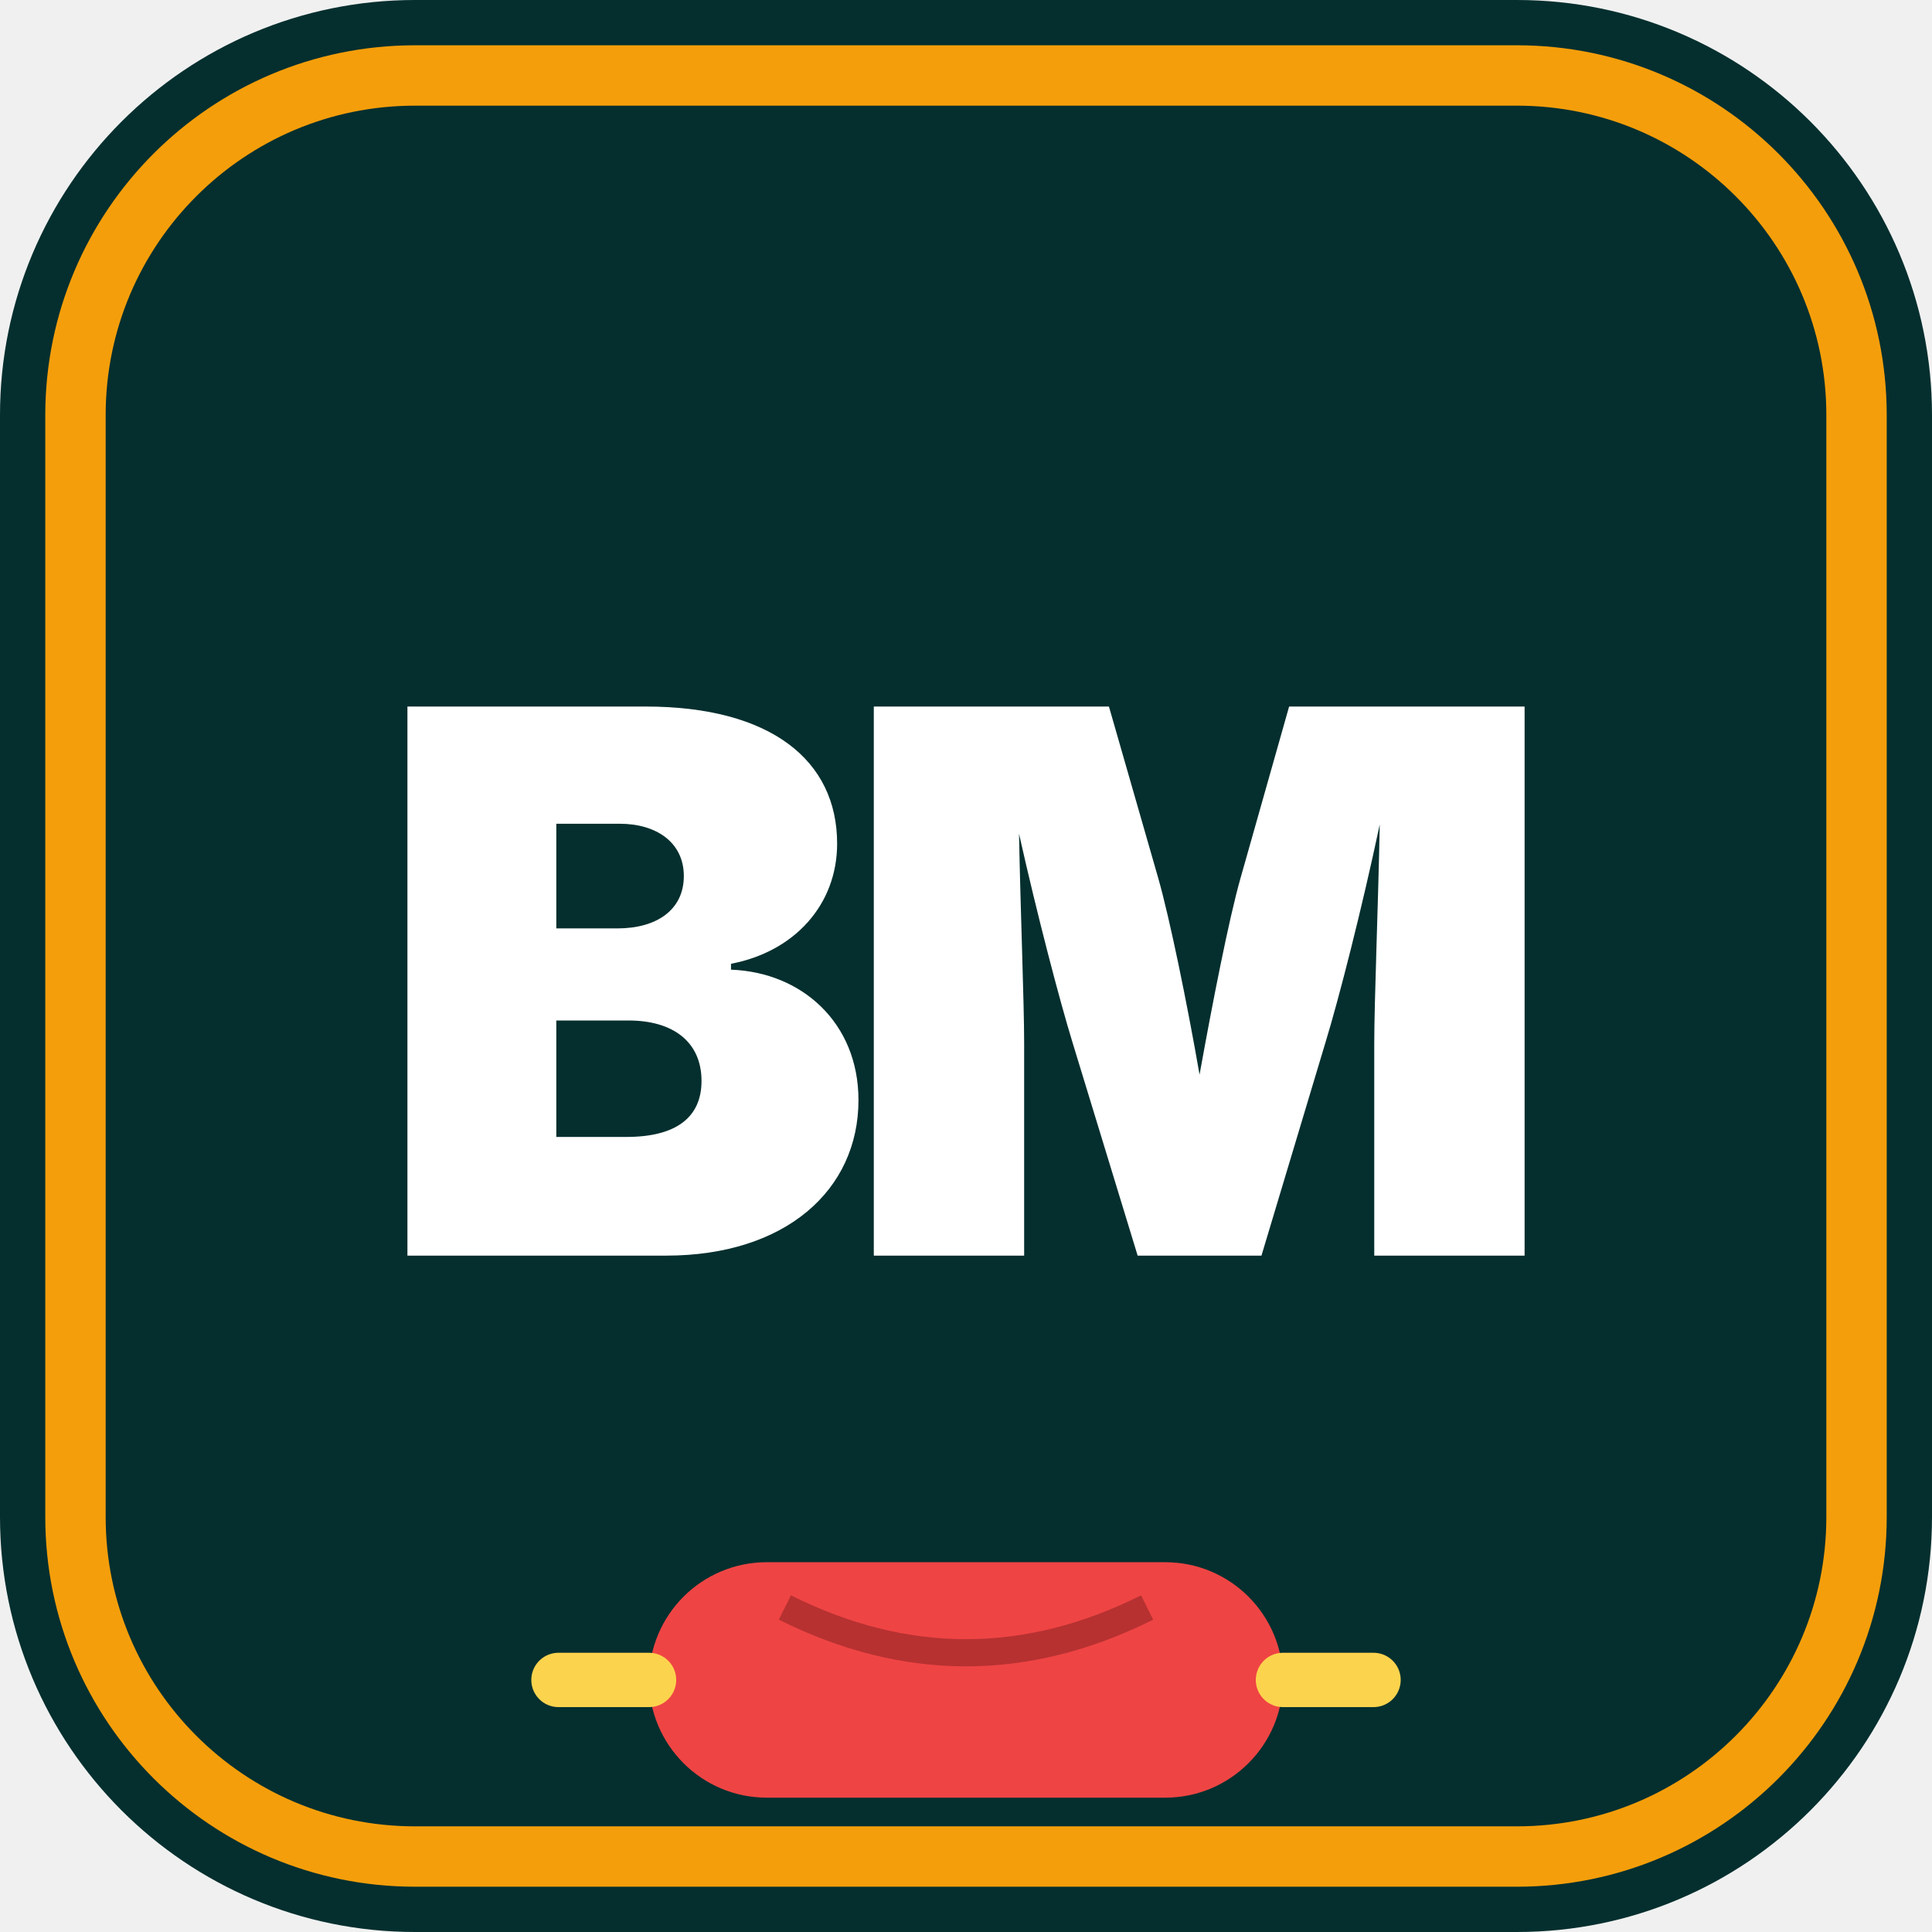
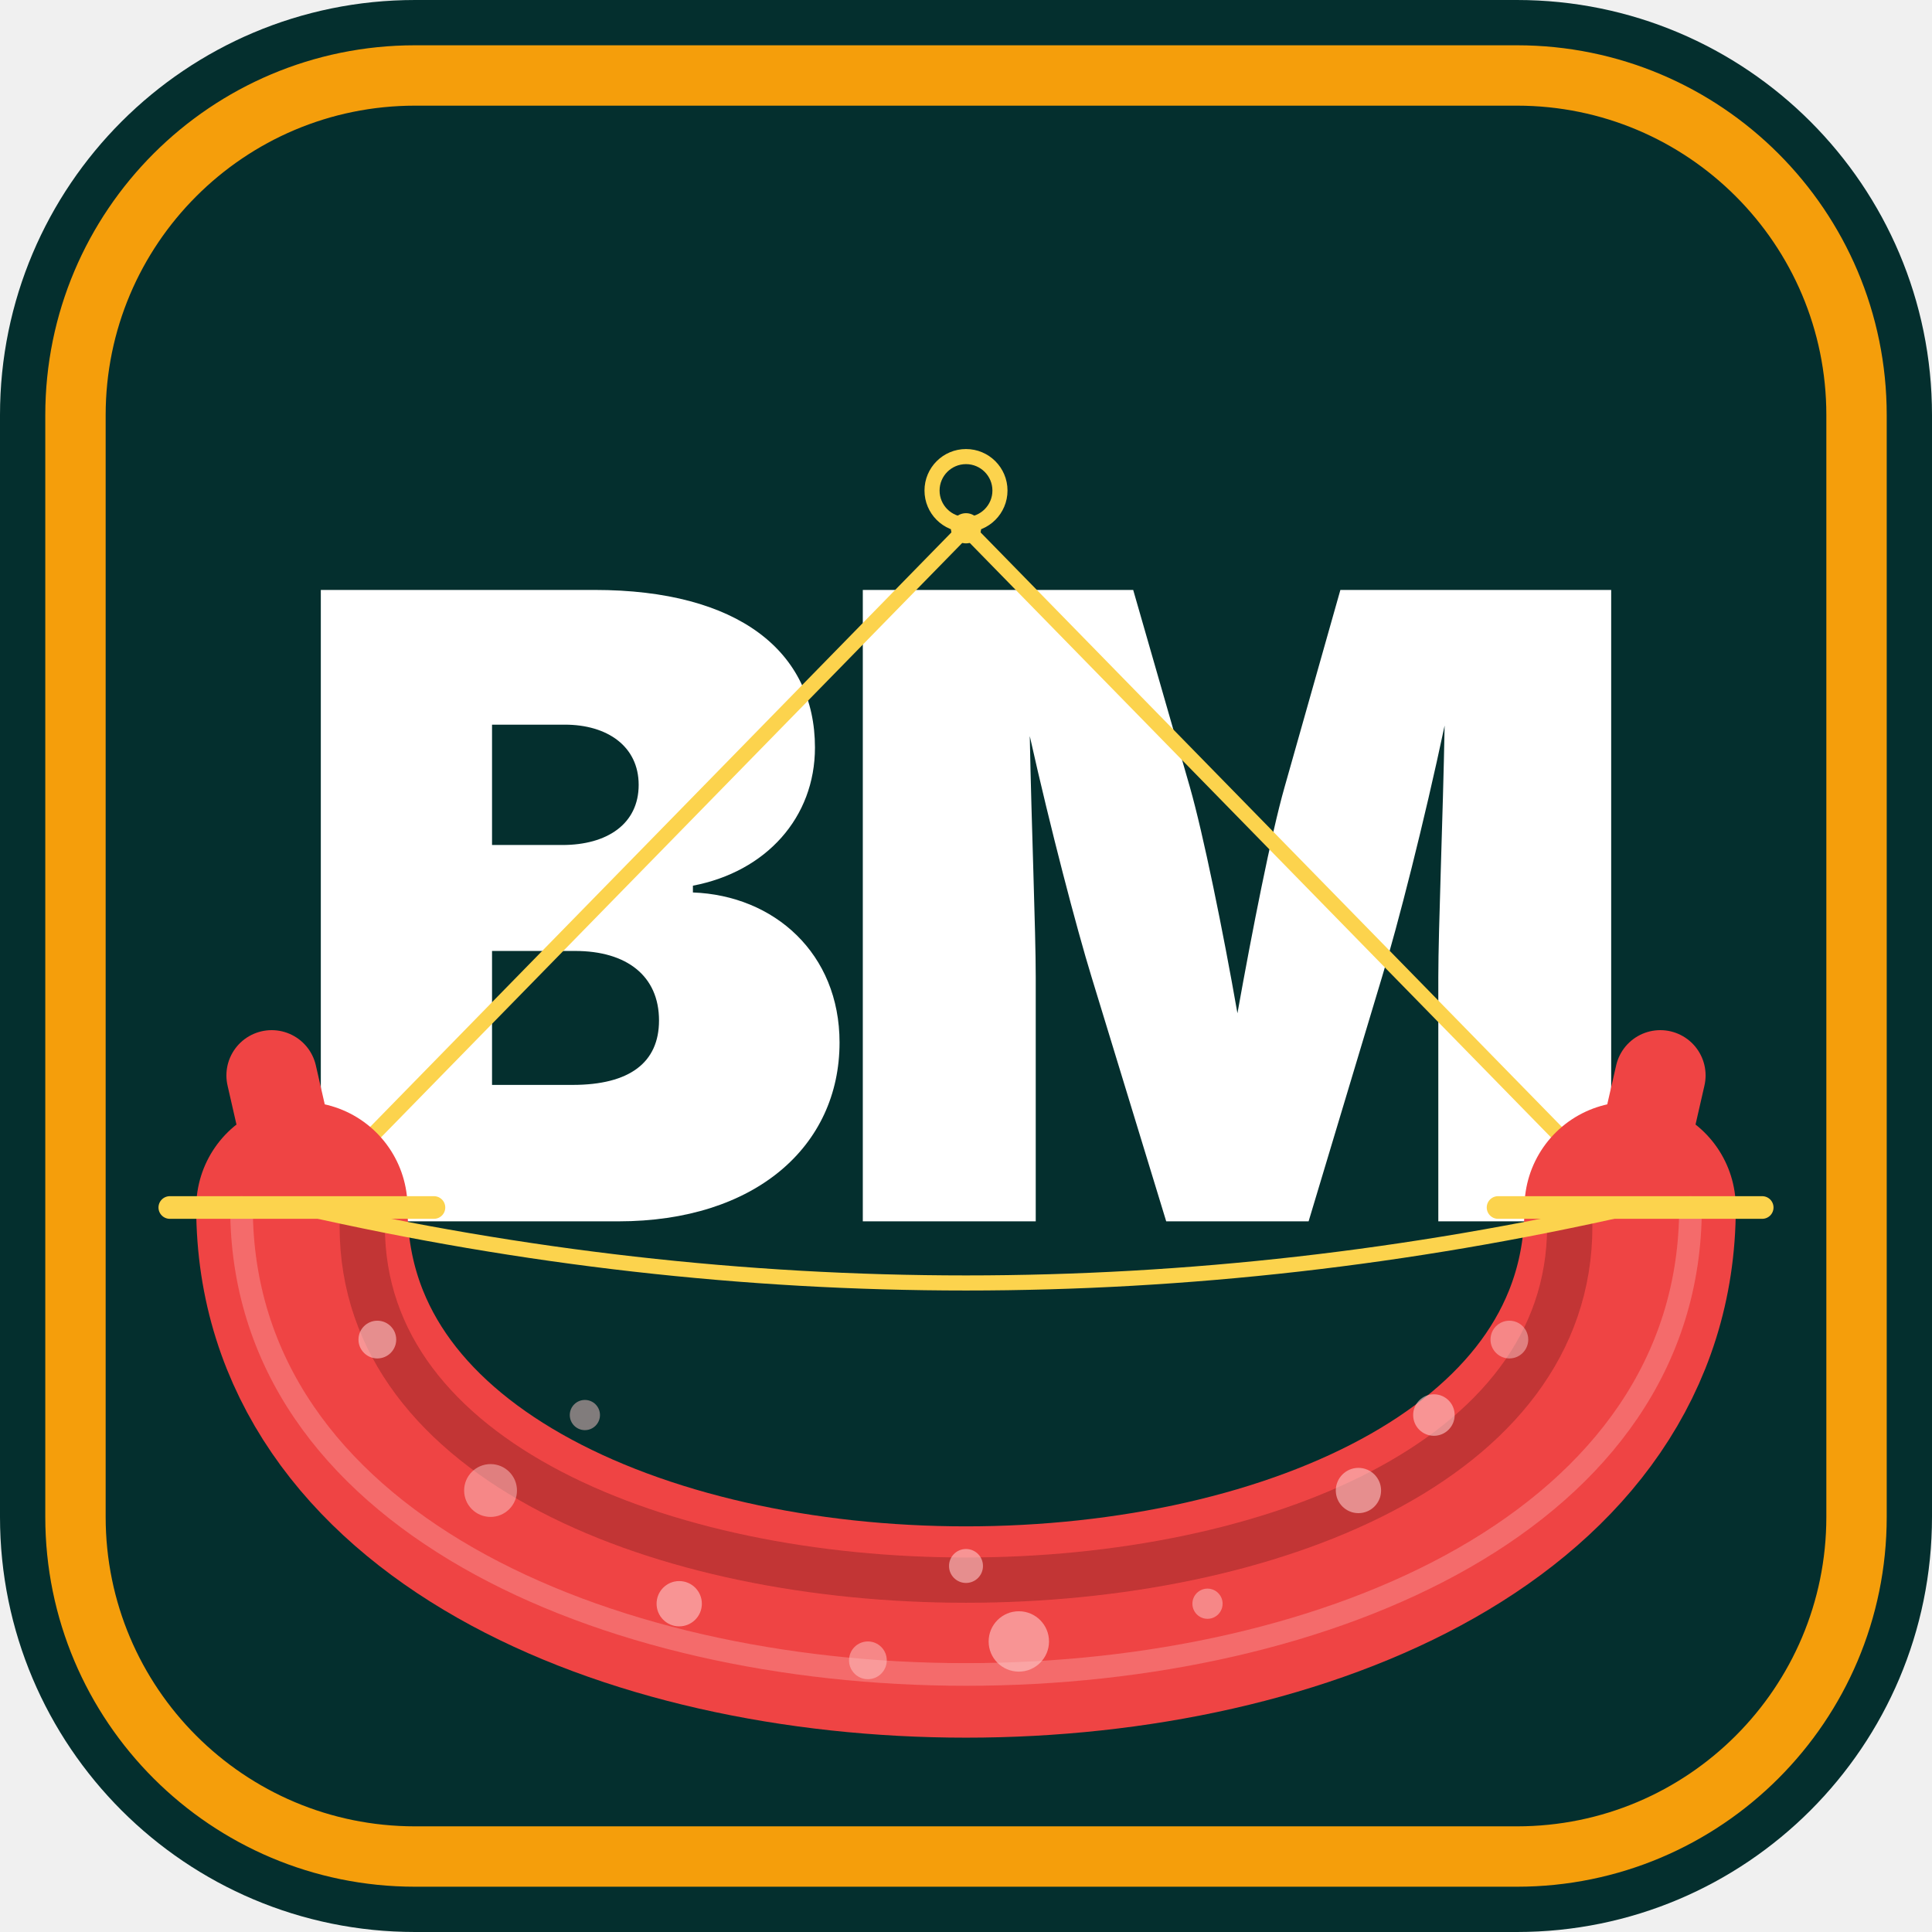
<svg xmlns="http://www.w3.org/2000/svg" viewBox="0 0 512 512" width="512" height="512">
  <rect width="512" height="512" rx="110" fill="#042f2e" />
  <rect x="20" y="20" width="472" height="472" rx="90" fill="none" stroke="#f59e0b" stroke-width="16" />
-   <text x="256" y="260" font-family="system-ui, -apple-system, sans-serif" font-size="200" font-weight="900" fill="#ffffff" text-anchor="middle" dominant-baseline="central" letter-spacing="-10">BM</text>
-   <g transform="translate(136, 330) scale(2.4)">
-     <rect x="15" y="35" width="70" height="26" rx="13" fill="#ef4444" />
-     <path d="M 15 48 L 5 48 M 85 48 L 95 48" stroke="#fcd34d" stroke-width="6" stroke-linecap="round" />
-     <path d="M 30 40 Q 50 50, 70 40" fill="none" stroke="#7f1d1d" stroke-width="3" opacity="0.5" />
+   <text x="256" y="240" font-family="system-ui, -apple-system, sans-serif" font-size="230" font-weight="900" fill="#ffffff" text-anchor="middle" dominant-baseline="central" letter-spacing="-10">BM</text>
+   <g id="botifarra">
+     <path d="M 80 320 L 256 140 L 432 320" fill="none" stroke="#fcd34d" stroke-width="4" />
+     <circle cx="256" cy="130" r="9" fill="none" stroke="#fcd34d" stroke-width="4" />
+     <circle cx="256" cy="140" r="4" fill="#fcd34d" />
+     <path d="M 80 320 L 72 285 M 432 320 L 440 285" stroke="#ef4444" stroke-width="24" stroke-linecap="round" />
+     <path d="M 80 320 C 80 470, 432 470, 432 320" fill="none" stroke="#ef4444" stroke-width="56" stroke-linecap="round" />
+     <path d="M 96 325 C 96 450, 416 450, 416 325" fill="none" stroke="#7f1d1d" stroke-width="12" stroke-linecap="round" opacity="0.4" />
+     <path d="M 64 320 C 64 485, 448 485, 448 320" fill="none" stroke="#fca5a5" stroke-width="6" stroke-linecap="round" opacity="0.4" />
+     <circle cx="100" cy="355" r="5" fill="#fecaca" opacity="0.6" />
+     <circle cx="130" cy="395" r="7" fill="#fecaca" opacity="0.5" />
+     <circle cx="180" cy="425" r="6" fill="#fecaca" opacity="0.6" />
+     <circle cx="230" cy="440" r="5" fill="#fecaca" opacity="0.5" />
+     <circle cx="270" cy="435" r="8" fill="#fecaca" opacity="0.6" />
+     <circle cx="320" cy="425" r="4" fill="#fecaca" opacity="0.5" />
+     <circle cx="360" cy="395" r="6" fill="#fecaca" opacity="0.6" />
+     <circle cx="400" cy="355" r="5" fill="#fecaca" opacity="0.5" />
+     <circle cx="256" cy="415" r="4.5" fill="#fecaca" opacity="0.6" />
+     <circle cx="155" cy="375" r="4" fill="#fecaca" opacity="0.5" />
+     <circle cx="380" cy="375" r="5.5" fill="#fecaca" opacity="0.6" />
+     <line x1="45" y1="320" x2="115" y2="320" stroke="#fcd34d" stroke-width="6" stroke-linecap="round" />
+     <line x1="397" y1="320" x2="467" y2="320" stroke="#fcd34d" stroke-width="6" stroke-linecap="round" />
+     <path d="M 80 320 Q 256 360 432 320" fill="none" stroke="#fcd34d" stroke-width="4" />
  </g>
</svg>
